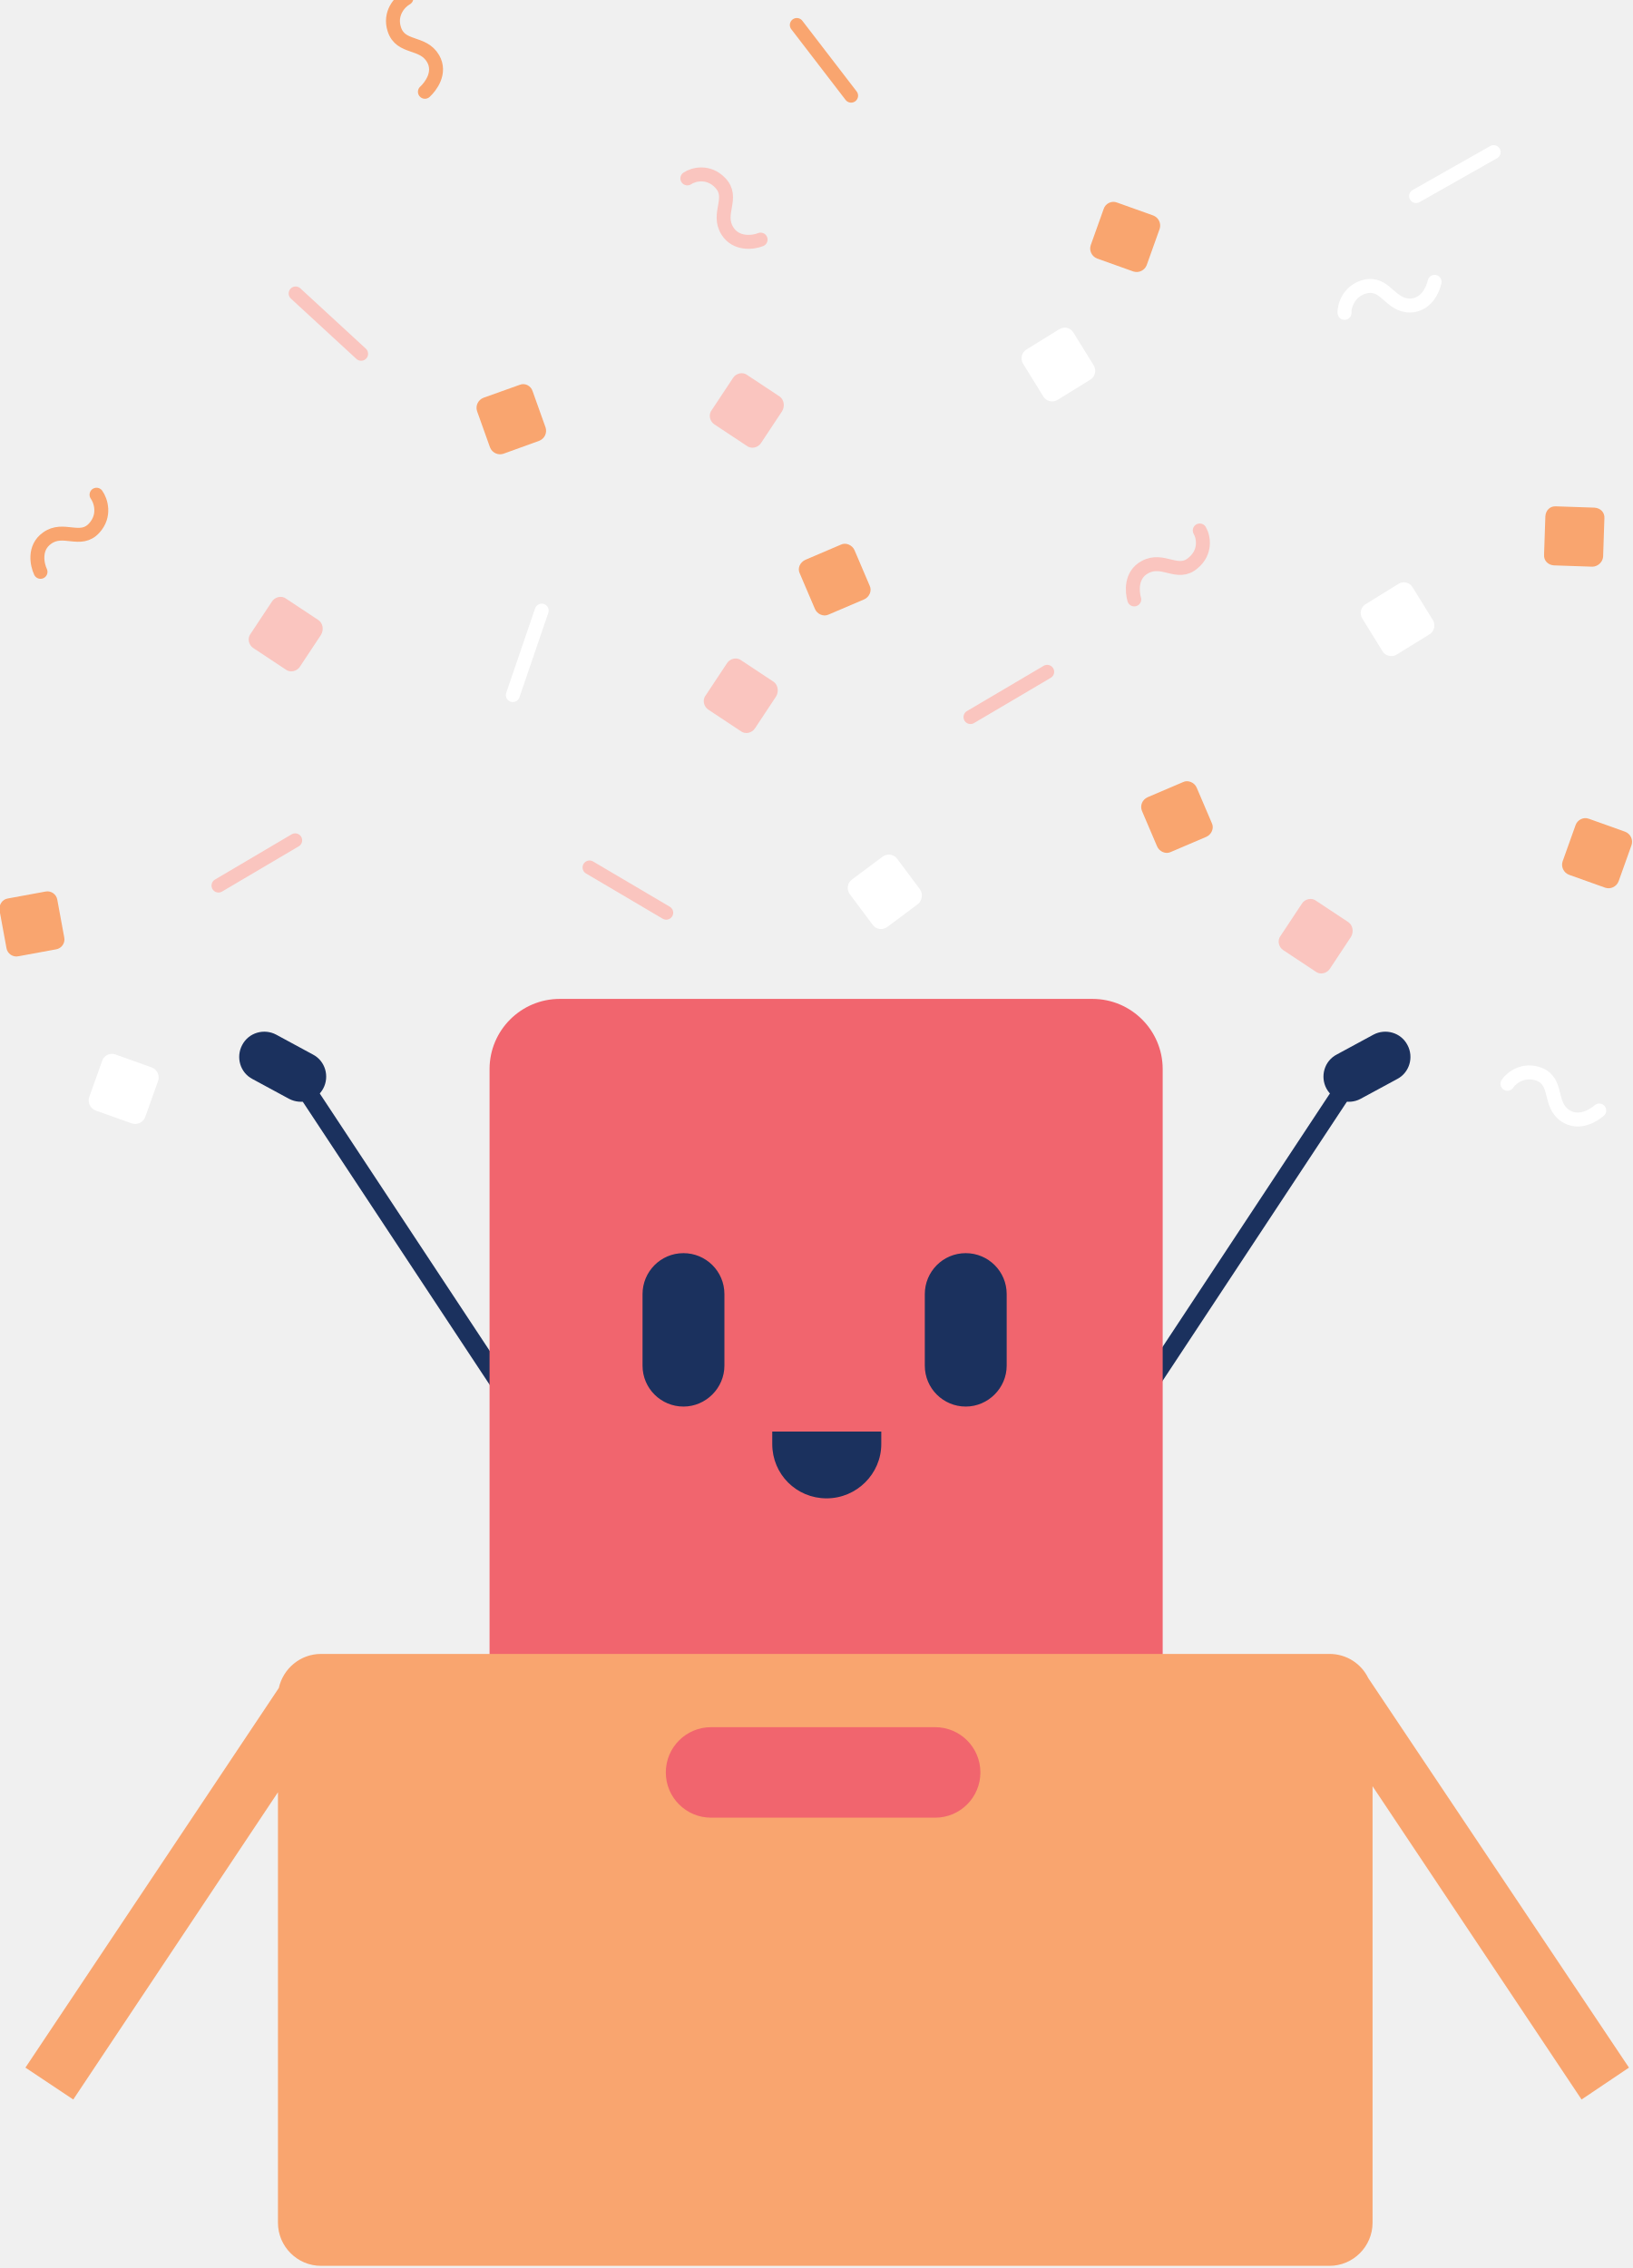
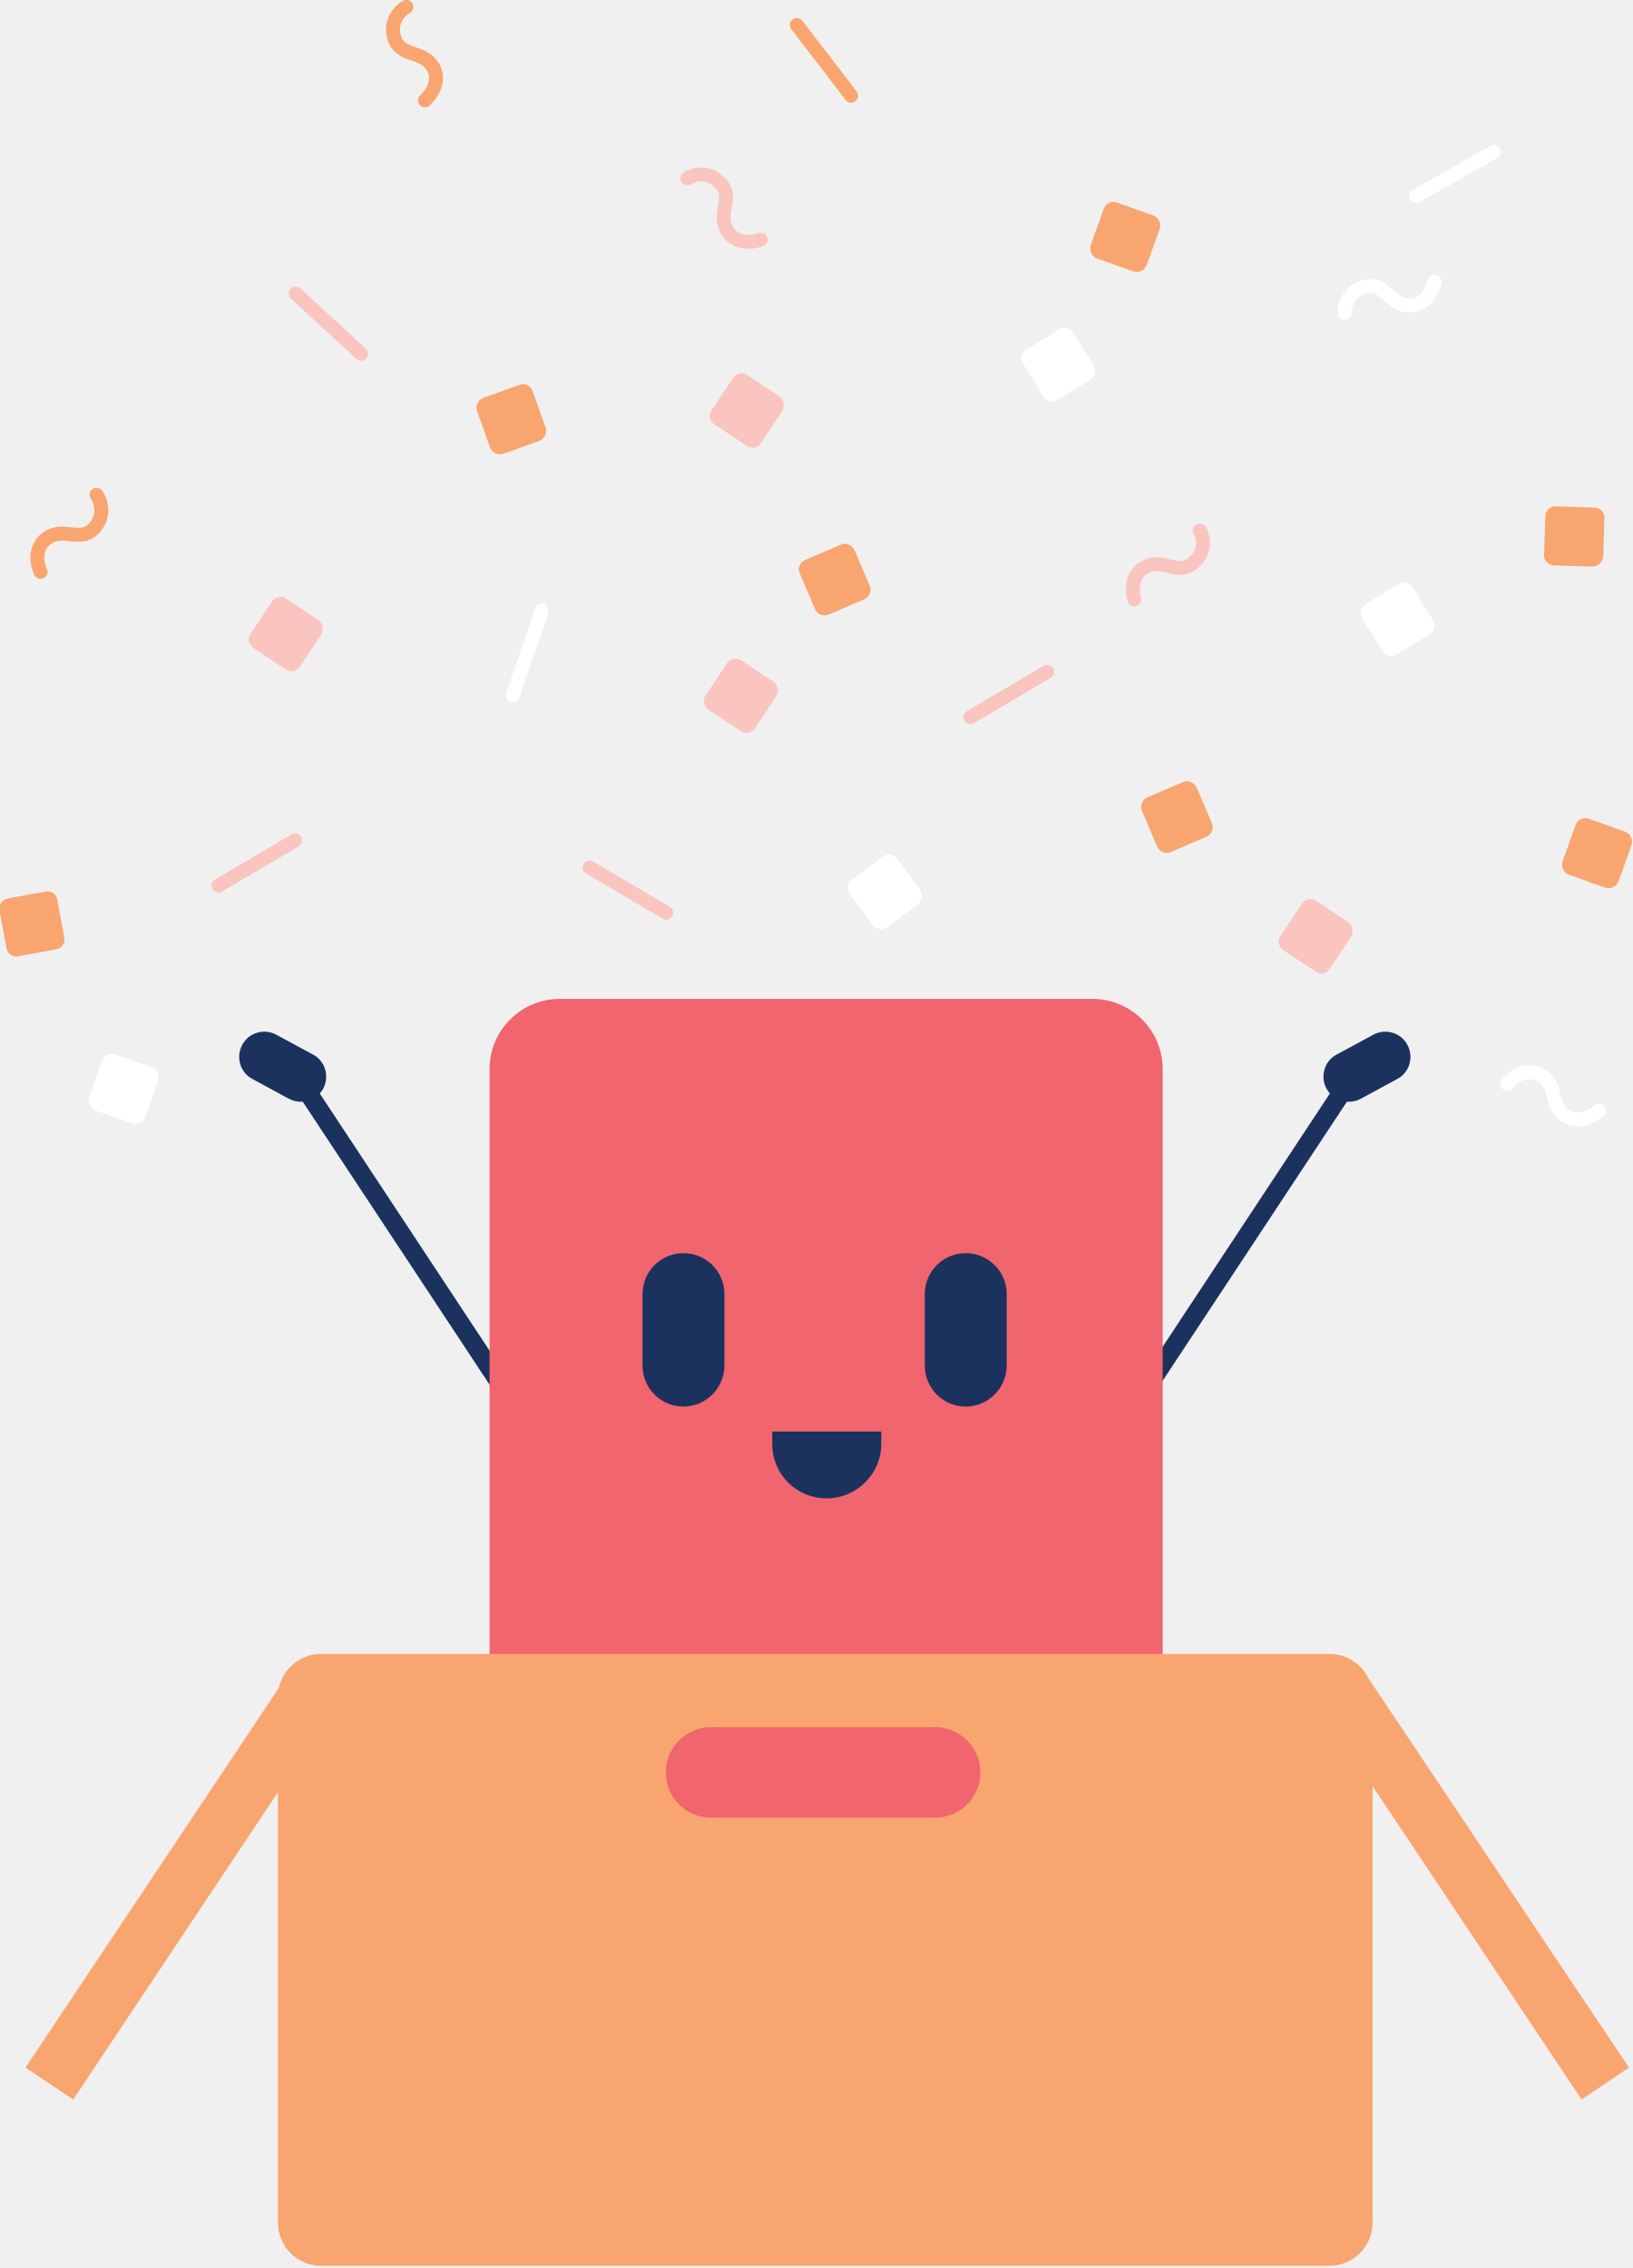
<svg xmlns="http://www.w3.org/2000/svg" version="1.1" id="Layer_1" x="0px" y="0px" viewBox="0 0 378.8 526.3" style="enable-background:new 0 0 378.8 526.3;" xml:space="preserve">
  <style type="text/css">
	.st0{fill:none;stroke:#FAC5BF;stroke-width:3.234;stroke-linecap:round;}
	.st1{fill:none;stroke:#F9A56F;stroke-width:3.234;stroke-linecap:round;}
	.st2{fill:none;stroke:#FFFFFF;stroke-width:3.234;stroke-linecap:round;}
	.st3{fill:#F9A56F;}
	.st4{fill:#FAC5BF;}
	.st5{fill:#FFFFFF;}
	.st6{fill:#1B315E;}
	.st7{fill:none;stroke:#1B315E;stroke-width:4.344;stroke-miterlimit:10;}
	.st8{fill:#F1656E;}
	.st9{fill-rule:evenodd;clip-rule:evenodd;fill:#F9A56F;}
</style>
  <g>
    <path class="st0" d="M159.5,41.4c1.5-1,4.9-1.8,7.6,1c3.4,3.5-0.9,7.1,1.7,11.2c2,3.2,6,2.7,7.7,2" />
    <path class="st1" d="M22.4,114.8c1,1.4,2.1,4.8-0.5,7.7c-3.2,3.6-7.2-0.4-11,2.4c-3.1,2.2-2.3,6.1-1.5,7.8" />
    <path class="st0" d="M278.4,123.1c0.9,1.5,1.5,5-1.5,7.5c-3.6,3.2-7-1.3-11.2,1c-3.4,1.8-3,5.8-2.5,7.5" />
    <path class="st2" d="M312,72.6c-0.1-1.7,1.1-5.2,4.8-6.1c4.7-1.1,5.7,4.4,10.4,4.4c3.8-0.1,5.3-3.7,5.7-5.5" />
    <path class="st2" d="M349.8,251.5c0.9-1.4,3.8-3.6,7.4-2.2c4.4,1.8,2.1,6.9,6,9.6c3.2,2.1,6.5,0,7.9-1.2" />
-     <path class="st1" d="M94.3-0.4c-1.5,0.8-4,3.5-2.8,7.2c1.5,4.6,6.6,2.7,9,6.8c1.9,3.3-0.6,6.5-1.9,7.7" />
+     <path class="st1" d="M94.3,1.6c-1.5,0.8-4,3.5-2.8,7.2c1.5,4.6,6.6,2.7,9,6.8c1.9,3.3-0.6,6.5-1.9,7.7" />
    <path class="st3" d="M266.3,185l8.2-3.5c1.2-0.6,2.7,0.1,3.2,1.3l3.5,8.2c0.6,1.2-0.1,2.7-1.3,3.2l-8.2,3.5   c-1.2,0.6-2.7-0.1-3.2-1.3l-3.5-8.2C264.5,187,265,185.6,266.3,185z" />
    <path class="st3" d="M186.9,129.9l8.2-3.5c1.2-0.6,2.7,0.1,3.2,1.3l3.5,8.2c0.6,1.2-0.1,2.7-1.3,3.2l-8.2,3.5   c-1.2,0.6-2.7-0.1-3.2-1.3l-3.5-8.2C185,131.9,185.6,130.5,186.9,129.9z" />
    <path class="st3" d="M-0.1,211.3l1.6,8.7c0.2,1.3,1.5,2.2,2.8,1.9l8.7-1.6c1.3-0.2,2.2-1.5,1.9-2.8l-1.6-8.7   c-0.2-1.3-1.5-2.2-2.8-1.9l-8.7,1.6C0.5,208.7-0.3,210-0.1,211.3z" />
    <path class="st4" d="M74.5,147.3l-4.9,7.4c-0.7,1.1-2.3,1.5-3.4,0.6l-7.4-4.9c-1.1-0.7-1.5-2.3-0.6-3.4l4.9-7.4   c0.7-1.1,2.3-1.5,3.4-0.6l7.4,4.9C74.9,144.6,75.2,146.1,74.5,147.3z" />
    <path class="st4" d="M181.5,95.4l-4.9,7.4c-0.7,1.1-2.3,1.5-3.4,0.6l-7.4-4.9c-1.1-0.7-1.5-2.3-0.6-3.4l4.9-7.4   c0.7-1.1,2.3-1.5,3.4-0.6l7.4,4.9C181.9,92.7,182.2,94.2,181.5,95.4z" />
    <path class="st4" d="M180.1,161.6l-4.9,7.4c-0.7,1.1-2.3,1.5-3.4,0.6l-7.4-4.9c-1.1-0.7-1.5-2.3-0.6-3.4l4.9-7.4   c0.7-1.1,2.3-1.5,3.4-0.6l7.4,4.9C180.5,158.9,180.8,160.4,180.1,161.6z" />
    <path class="st5" d="M26.8,244.7l8.4,3c1.3,0.5,1.9,1.9,1.5,3.1l-3,8.4c-0.5,1.3-1.9,1.9-3.1,1.5l-8.4-3c-1.3-0.5-1.9-1.9-1.5-3.1   l3-8.4C24.1,244.9,25.6,244.2,26.8,244.7z" />
    <path class="st3" d="M368.7,190l8.4,3c1.3,0.5,1.9,1.9,1.5,3.1l-3,8.4c-0.5,1.3-1.9,1.9-3.1,1.5l-8.4-3c-1.3-0.5-1.9-1.9-1.5-3.1   l3-8.4C366,190.3,367.4,189.5,368.7,190z" />
    <path class="st3" d="M259.2,47l8.4,3c1.3,0.5,1.9,1.9,1.5,3.1l-3,8.4c-0.5,1.3-1.9,1.9-3.1,1.5l-8.4-3c-1.3-0.5-1.9-1.9-1.5-3.1   l3-8.4C256.5,47.2,258,46.5,259.2,47z" />
    <path class="st3" d="M120.6,89.3l-8.4,3c-1.3,0.5-1.9,1.9-1.5,3.1l3,8.4c0.5,1.3,1.9,1.9,3.1,1.5l8.3-3c1.3-0.5,1.9-1.9,1.5-3.1   l-3-8.4C123.2,89.5,121.8,88.8,120.6,89.3z" />
    <path class="st5" d="M213,209.8l-7.1,5.3c-1.1,0.8-2.6,0.6-3.4-0.5l-5.3-7.1c-0.8-1.1-0.6-2.6,0.5-3.4l7.1-5.3   c1.1-0.8,2.6-0.6,3.4,0.5l5.3,7.1C214.2,207.4,214,209,213,209.8z" />
    <path class="st3" d="M369.5,131.5l-8.9-0.3c-1.4-0.1-2.4-1.1-2.3-2.5l0.3-8.9c0.1-1.4,1.1-2.4,2.5-2.3l8.9,0.3   c1.4,0.1,2.4,1.1,2.3,2.5l-0.3,8.9C371.9,130.5,370.7,131.5,369.5,131.5z" />
    <path class="st5" d="M327.8,136.3l4.7,7.6c0.7,1.1,0.3,2.7-0.8,3.3l-7.6,4.7c-1.1,0.7-2.7,0.3-3.3-0.8l-4.7-7.6   c-0.7-1.1-0.3-2.7,0.8-3.3l7.6-4.7C325.6,134.8,327.1,135.1,327.8,136.3z" />
    <path class="st5" d="M249.1,77.2l4.7,7.6c0.7,1.1,0.3,2.7-0.8,3.3l-7.6,4.7c-1.1,0.7-2.7,0.3-3.3-0.8l-4.7-7.6   c-0.7-1.1-0.3-2.7,0.8-3.3l7.6-4.7C246.9,75.7,248.4,76,249.1,77.2z" />
    <path class="st0" d="M50.7,205.5L68.5,195" />
    <path class="st0" d="M225.2,166.4l17.8-10.5" />
    <path class="st0" d="M154.6,211.8l-17.8-10.5" />
    <path class="st0" d="M83.8,82.1l-15.2-14" />
    <path class="st2" d="M119,161.3l6.7-19.6" />
    <path class="st2" d="M328.6,45.5l18-10.2" />
    <path class="st1" d="M184.9,5.8l12.6,16.4" />
  </g>
  <path class="st6" d="M307.8,252.6c-1.5-2.8-0.5-6.4,2.4-7.9l8.5-4.6c2.8-1.5,6.4-0.5,7.9,2.4c1.5,2.8,0.5,6.4-2.4,7.9l-8.5,4.6  C312.9,256.5,309.3,255.4,307.8,252.6z" />
  <path class="st7" d="M314.8,248.3l-54.8,83" />
  <path class="st6" d="M75,252.6c1.5-2.8,0.5-6.4-2.4-7.9l-8.5-4.6c-2.8-1.5-6.4-0.5-7.9,2.4c-1.5,2.8-0.5,6.4,2.4,7.9l8.5,4.6  C70,256.5,73.5,255.4,75,252.6z" />
  <path class="st7" d="M68,248.3l54.8,83" />
  <path class="st8" d="M269.8,395.6H113.6V248.1c0-9,7.3-16.3,16.3-16.3h123.6c9,0,16.3,7.3,16.3,16.3V395.6z" />
  <path class="st6" d="M158.6,326.4c-5.2,0-9.5-4.2-9.5-9.5v-16.6c0-5.2,4.2-9.5,9.5-9.5c5.2,0,9.5,4.2,9.5,9.5v16.6  C168.1,322.1,163.8,326.4,158.6,326.4z" />
  <path class="st6" d="M224.1,326.4c-5.2,0-9.5-4.2-9.5-9.5v-16.6c0-5.2,4.2-9.5,9.5-9.5c5.2,0,9.5,4.2,9.5,9.5v16.6  C233.6,322.1,229.3,326.4,224.1,326.4z" />
  <path class="st6" d="M191.8,347.7c-7,0-12.6-5.6-12.6-12.6v-2.9h25.3v2.9C204.5,342,198.8,347.7,191.8,347.7z" />
  <path class="st9" d="M17,487.2l47.5-71.3v99.9c0,5.5,4.5,10,10,10h234c5.5,0,10-4.5,10-10V414.5l48.5,72.7l11-7.4l-60.5-90.4  c-1.6-3.3-5-5.6-9-5.6h-234c-4.8,0-8.8,3.4-9.8,7.9L5.9,479.8L17,487.2z" />
  <path class="st8" d="M165,400.8h52c5.8,0,10.5,4.7,10.5,10.5l0,0c0,5.8-4.7,10.5-10.5,10.5h-52c-5.8,0-10.5-4.7-10.5-10.5l0,0  C154.5,405.5,159.2,400.8,165,400.8z" />
  <path class="st4" d="M313.5,217.4l-4.9,7.4c-0.7,1.1-2.3,1.5-3.4,0.6l-7.4-4.9c-1.1-0.7-1.5-2.3-0.6-3.4l4.9-7.4  c0.7-1.1,2.3-1.5,3.4-0.6l7.4,4.9C313.9,214.7,314.2,216.2,313.5,217.4z" />
</svg>
